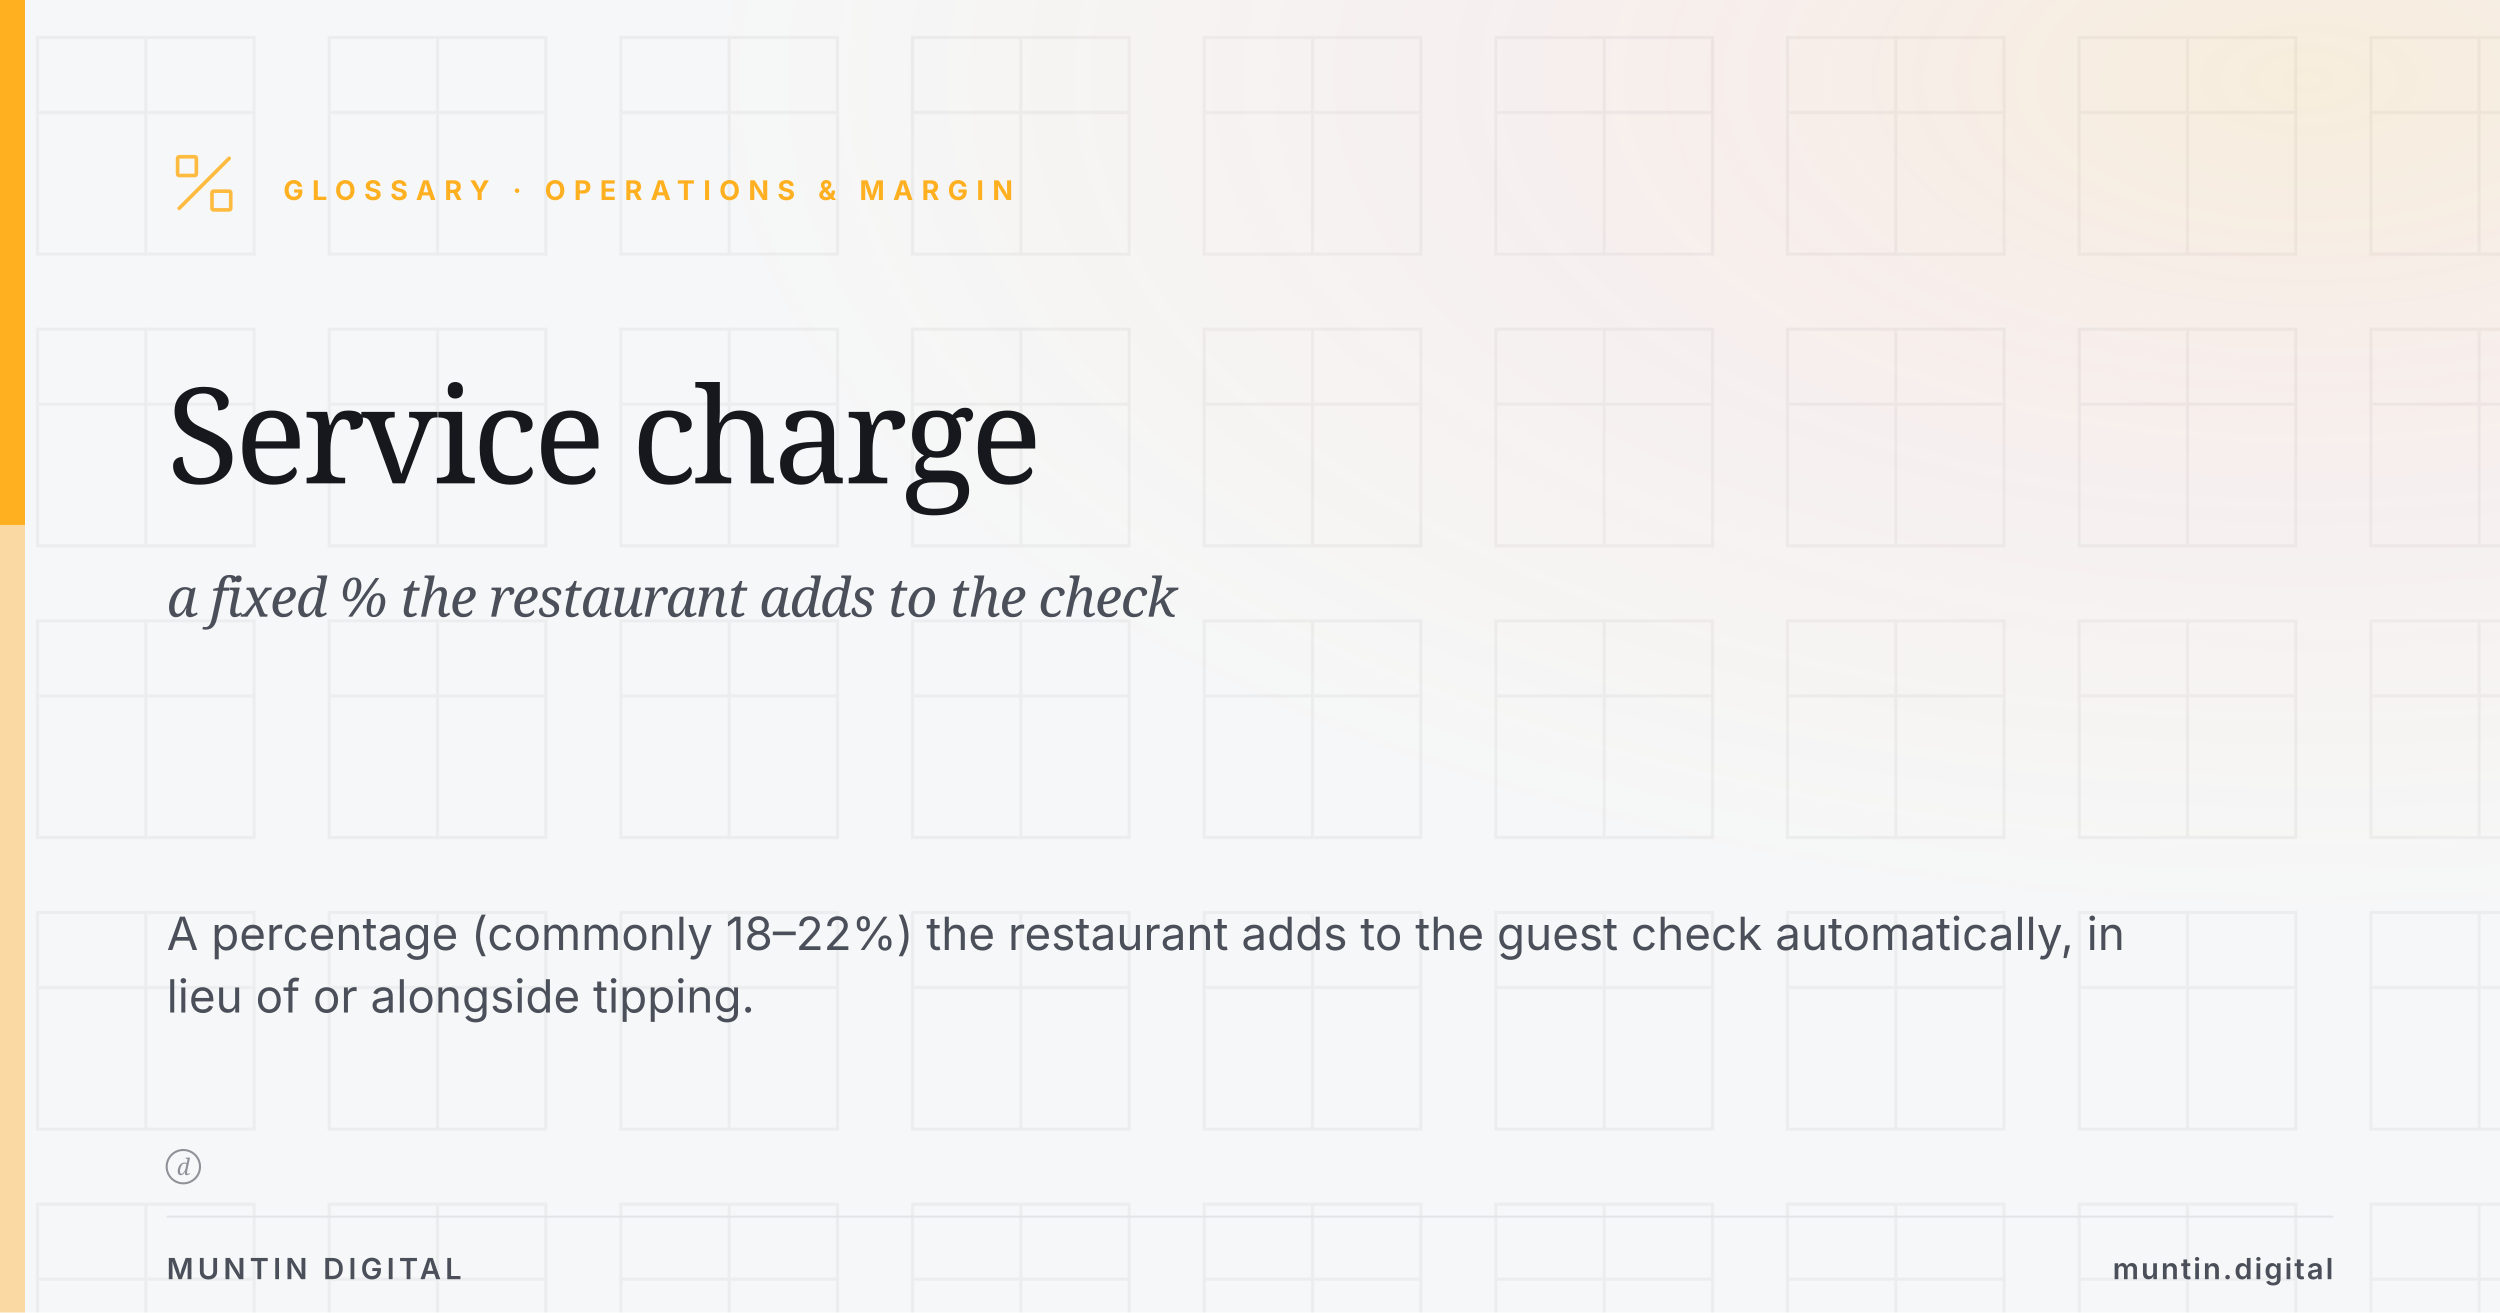
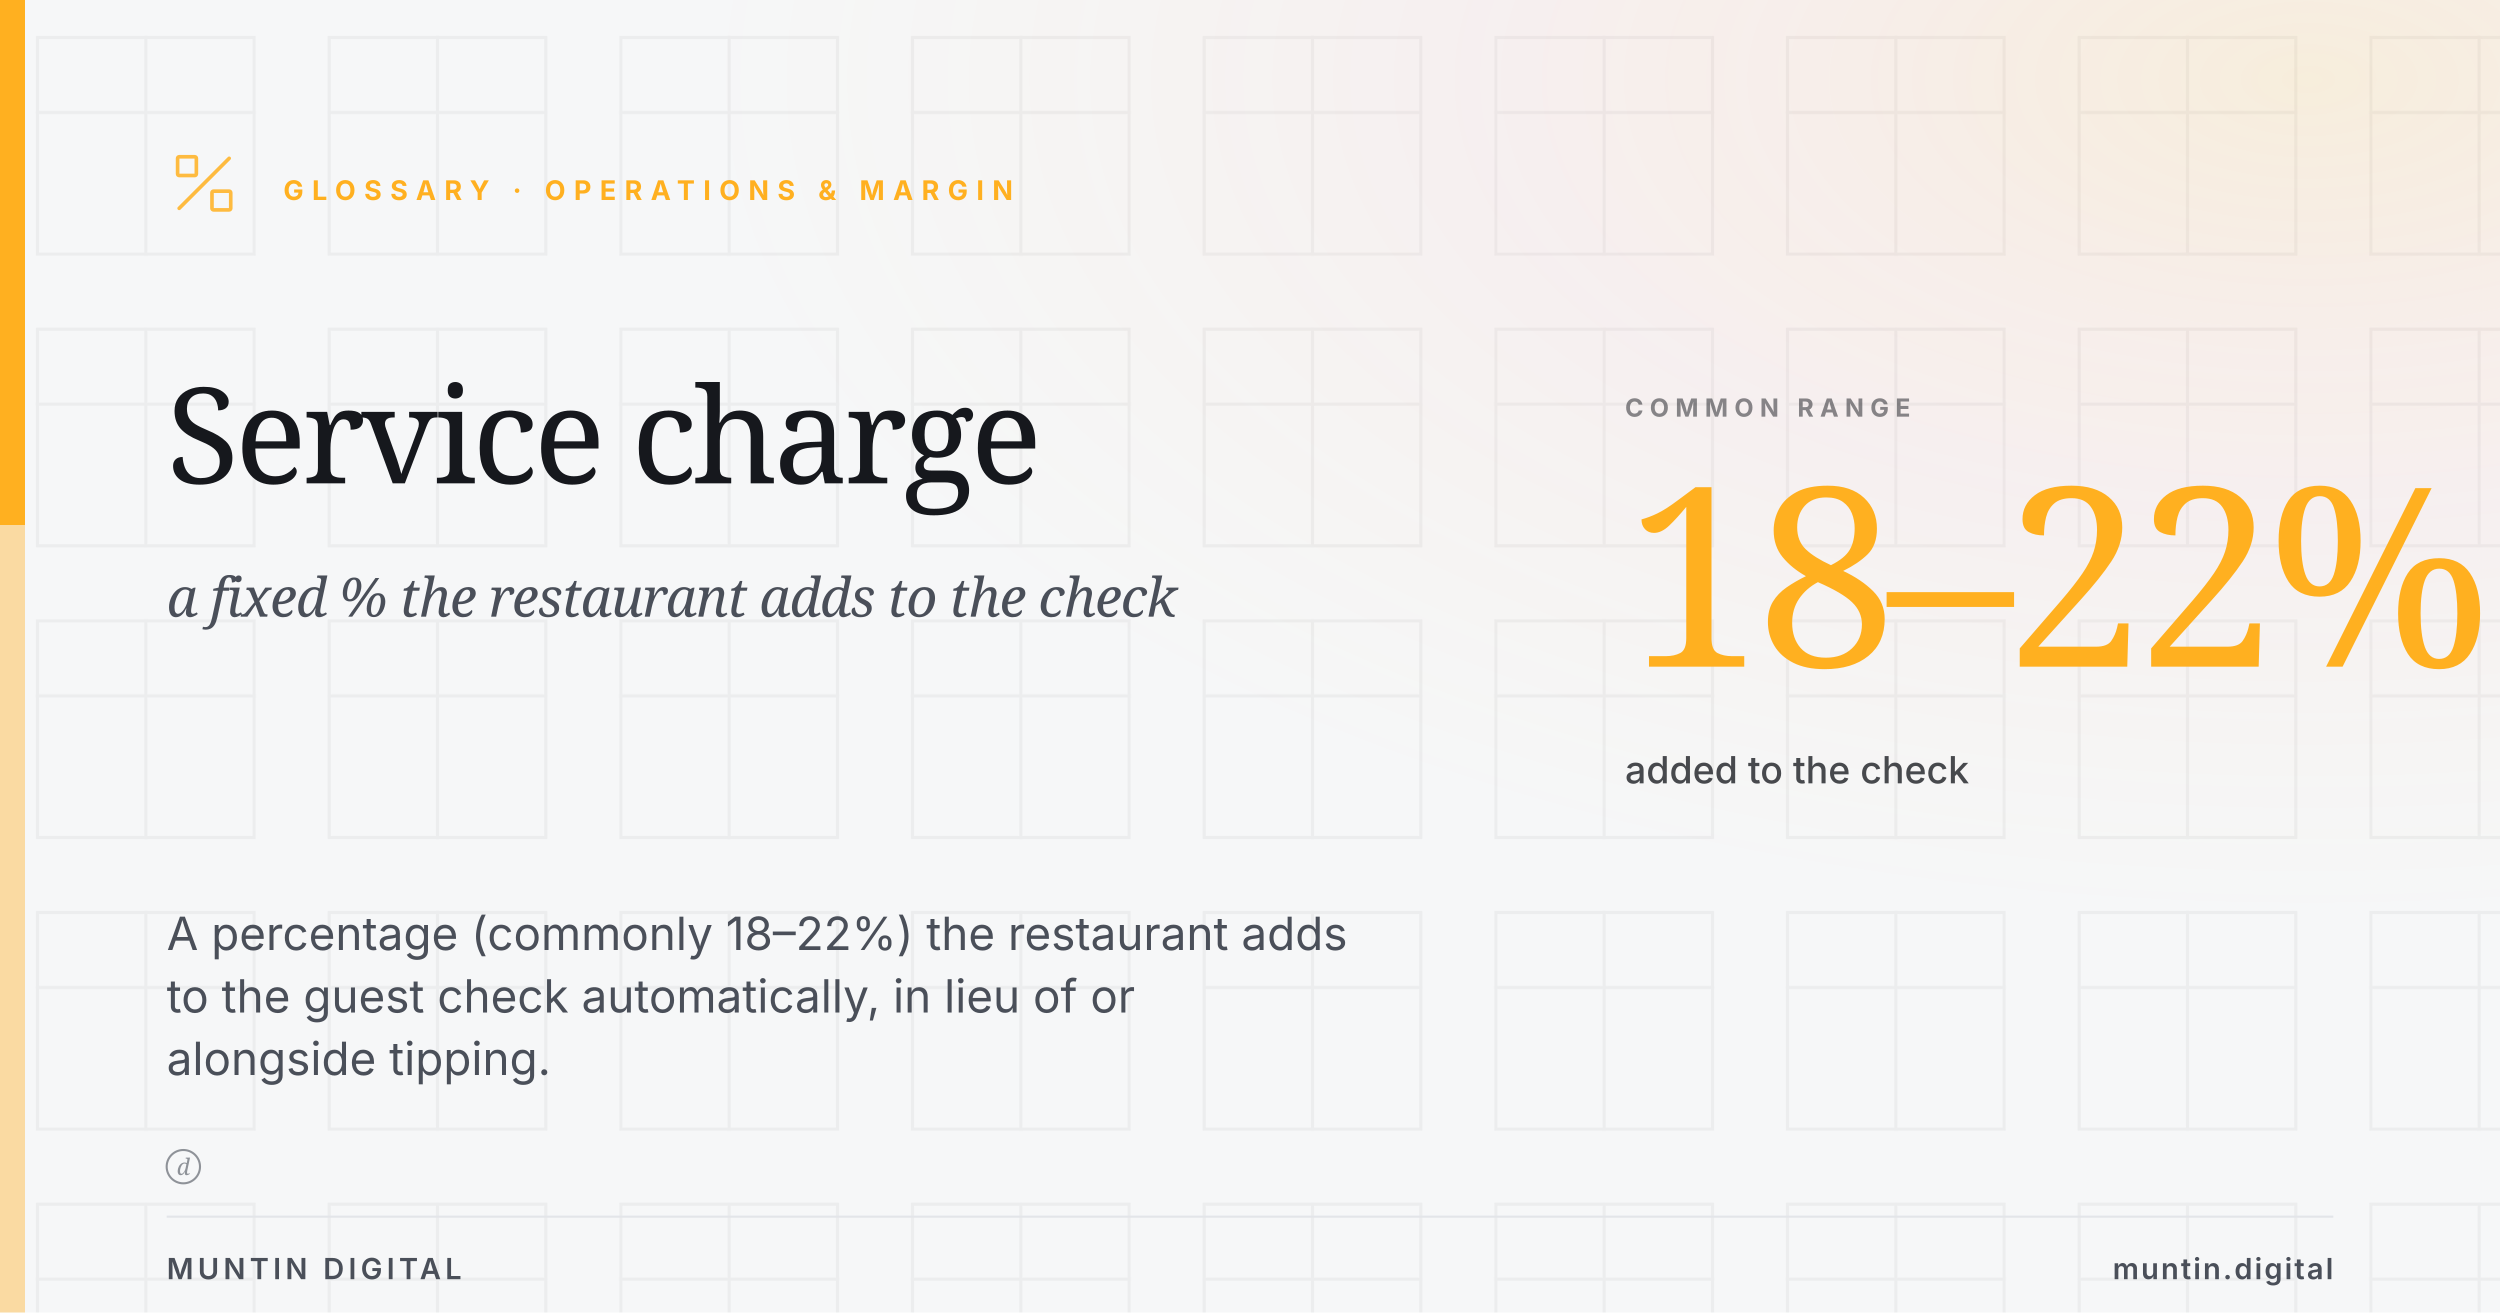
<svg xmlns="http://www.w3.org/2000/svg" viewBox="0 0 1200 630" width="1200" height="630">
  <rect width="1200" height="630" fill="#F6F7F8" />
  <defs>
    <pattern id="muntinField" x="0" y="0" width="140" height="140" patternUnits="userSpaceOnUse">
      <g transform="translate(18, 18)" fill="none" stroke="#16181D" stroke-width="1.5" stroke-linecap="square" stroke-linejoin="miter">
        <rect x="0" y="0" width="104" height="104" />
        <line x1="52" y1="0" x2="52" y2="104" />
        <line x1="0" y1="36" x2="104" y2="36" />
      </g>
    </pattern>
  </defs>
  <rect width="1200" height="630" fill="url(#muntinField)" opacity="0.045" />
  <defs>
    <radialGradient id="ghWarmSoft" cx="92%" cy="6%" r="64%">
      <stop offset="0%" stop-color="#FFB020" stop-opacity="0.13" />
      <stop offset="52%" stop-color="#FF6B5C" stop-opacity="0.05" />
      <stop offset="100%" stop-color="#FFB020" stop-opacity="0" />
    </radialGradient>
  </defs>
  <rect width="1200" height="630" fill="url(#ghWarmSoft)" />
  <rect x="0" y="0" width="12" height="252" fill="#FFB020" />
  <rect x="0" y="252" width="12" height="378" fill="#FFB020" opacity="0.4" />
  <g transform="translate(80, 70) scale(1.5)" fill="none" stroke="#FFB020" stroke-width="1.167" stroke-linecap="round" stroke-linejoin="round" color="#FFB020" opacity="0.85">
    <rect x="3.5" y="3.5" width="6" height="6" rx="0.5" />
    <rect x="14.5" y="14.5" width="6" height="6" rx="0.5" />
    <line x1="20" y1="4" x2="4" y2="20" />
  </g>
  <text x="136" y="96" font-family="Inter, Arial, sans-serif" font-size="13" font-weight="700" letter-spacing="4" fill="#FFB020">GLOSSARY · OPERATIONS &amp; MARGIN</text>
  <text x="80" y="232" font-family="Fraunces, Georgia, serif" font-size="64" font-weight="500" letter-spacing="-2" fill="#16181D">Service charge</text>
  <text x="80" y="296" font-family="Fraunces, Georgia, serif" font-style="italic" font-size="26" font-weight="400" letter-spacing="-0.5" fill="#4A4F59">a fixed % the restaurant adds to the check</text>
  <text x="80" y="456" font-family="Inter, Arial, sans-serif" font-size="22" font-weight="400" fill="#4A4F59">
-     <tspan x="80" dy="0">A percentage (commonly 18–22%) the restaurant adds to the guest check automatically, in</tspan>
-     <tspan x="80" dy="30">lieu of or alongside tipping.</tspan>
+     <tspan x="80" dy="0">A percentage (commonly 18–22%) the restaurant adds</tspan>
+     <tspan x="80" dy="30">to the guest check automatically, in lieu of or</tspan>
+     <tspan x="80" dy="30">alongside tipping.</tspan>
  </text>
+   <text x="780" y="200" font-family="Inter, Arial, sans-serif" font-size="12" font-weight="700" letter-spacing="3" fill="#16181D" opacity="0.5">COMMON RANGE</text>
+   <text x="780" y="320" font-family="Fraunces, Georgia, serif" font-size="120" font-weight="500" letter-spacing="-4" fill="#FFB020">18–22%</text>
+   <text x="780" y="376" font-family="Inter, Arial, sans-serif" font-size="18" font-weight="500" fill="#16181D" opacity="0.78">added to the check</text>
  <g transform="translate(80, 552)" fill="#4A4F59" opacity="0.6">
    <circle cx="8" cy="8" r="8" fill="none" stroke="#4A4F59" stroke-width="1" />
    <text x="8" y="12" text-anchor="middle" font-family="Fraunces, Georgia, serif" font-style="italic" font-size="11" font-weight="500" fill="#4A4F59">d</text>
  </g>
  <line x1="80" y1="584" x2="1120" y2="584" stroke="#E3E5E9" stroke-width="1" />
  <text x="80" y="614" font-family="Inter, Arial, sans-serif" font-size="14" font-weight="600" letter-spacing="2" fill="#4A4F59">MUNTIN DIGITAL</text>
  <text x="1120" y="614" text-anchor="end" font-family="Inter, Arial, sans-serif" font-size="14" font-weight="600" letter-spacing="1" fill="#4A4F59">muntin.digital</text>
</svg>
